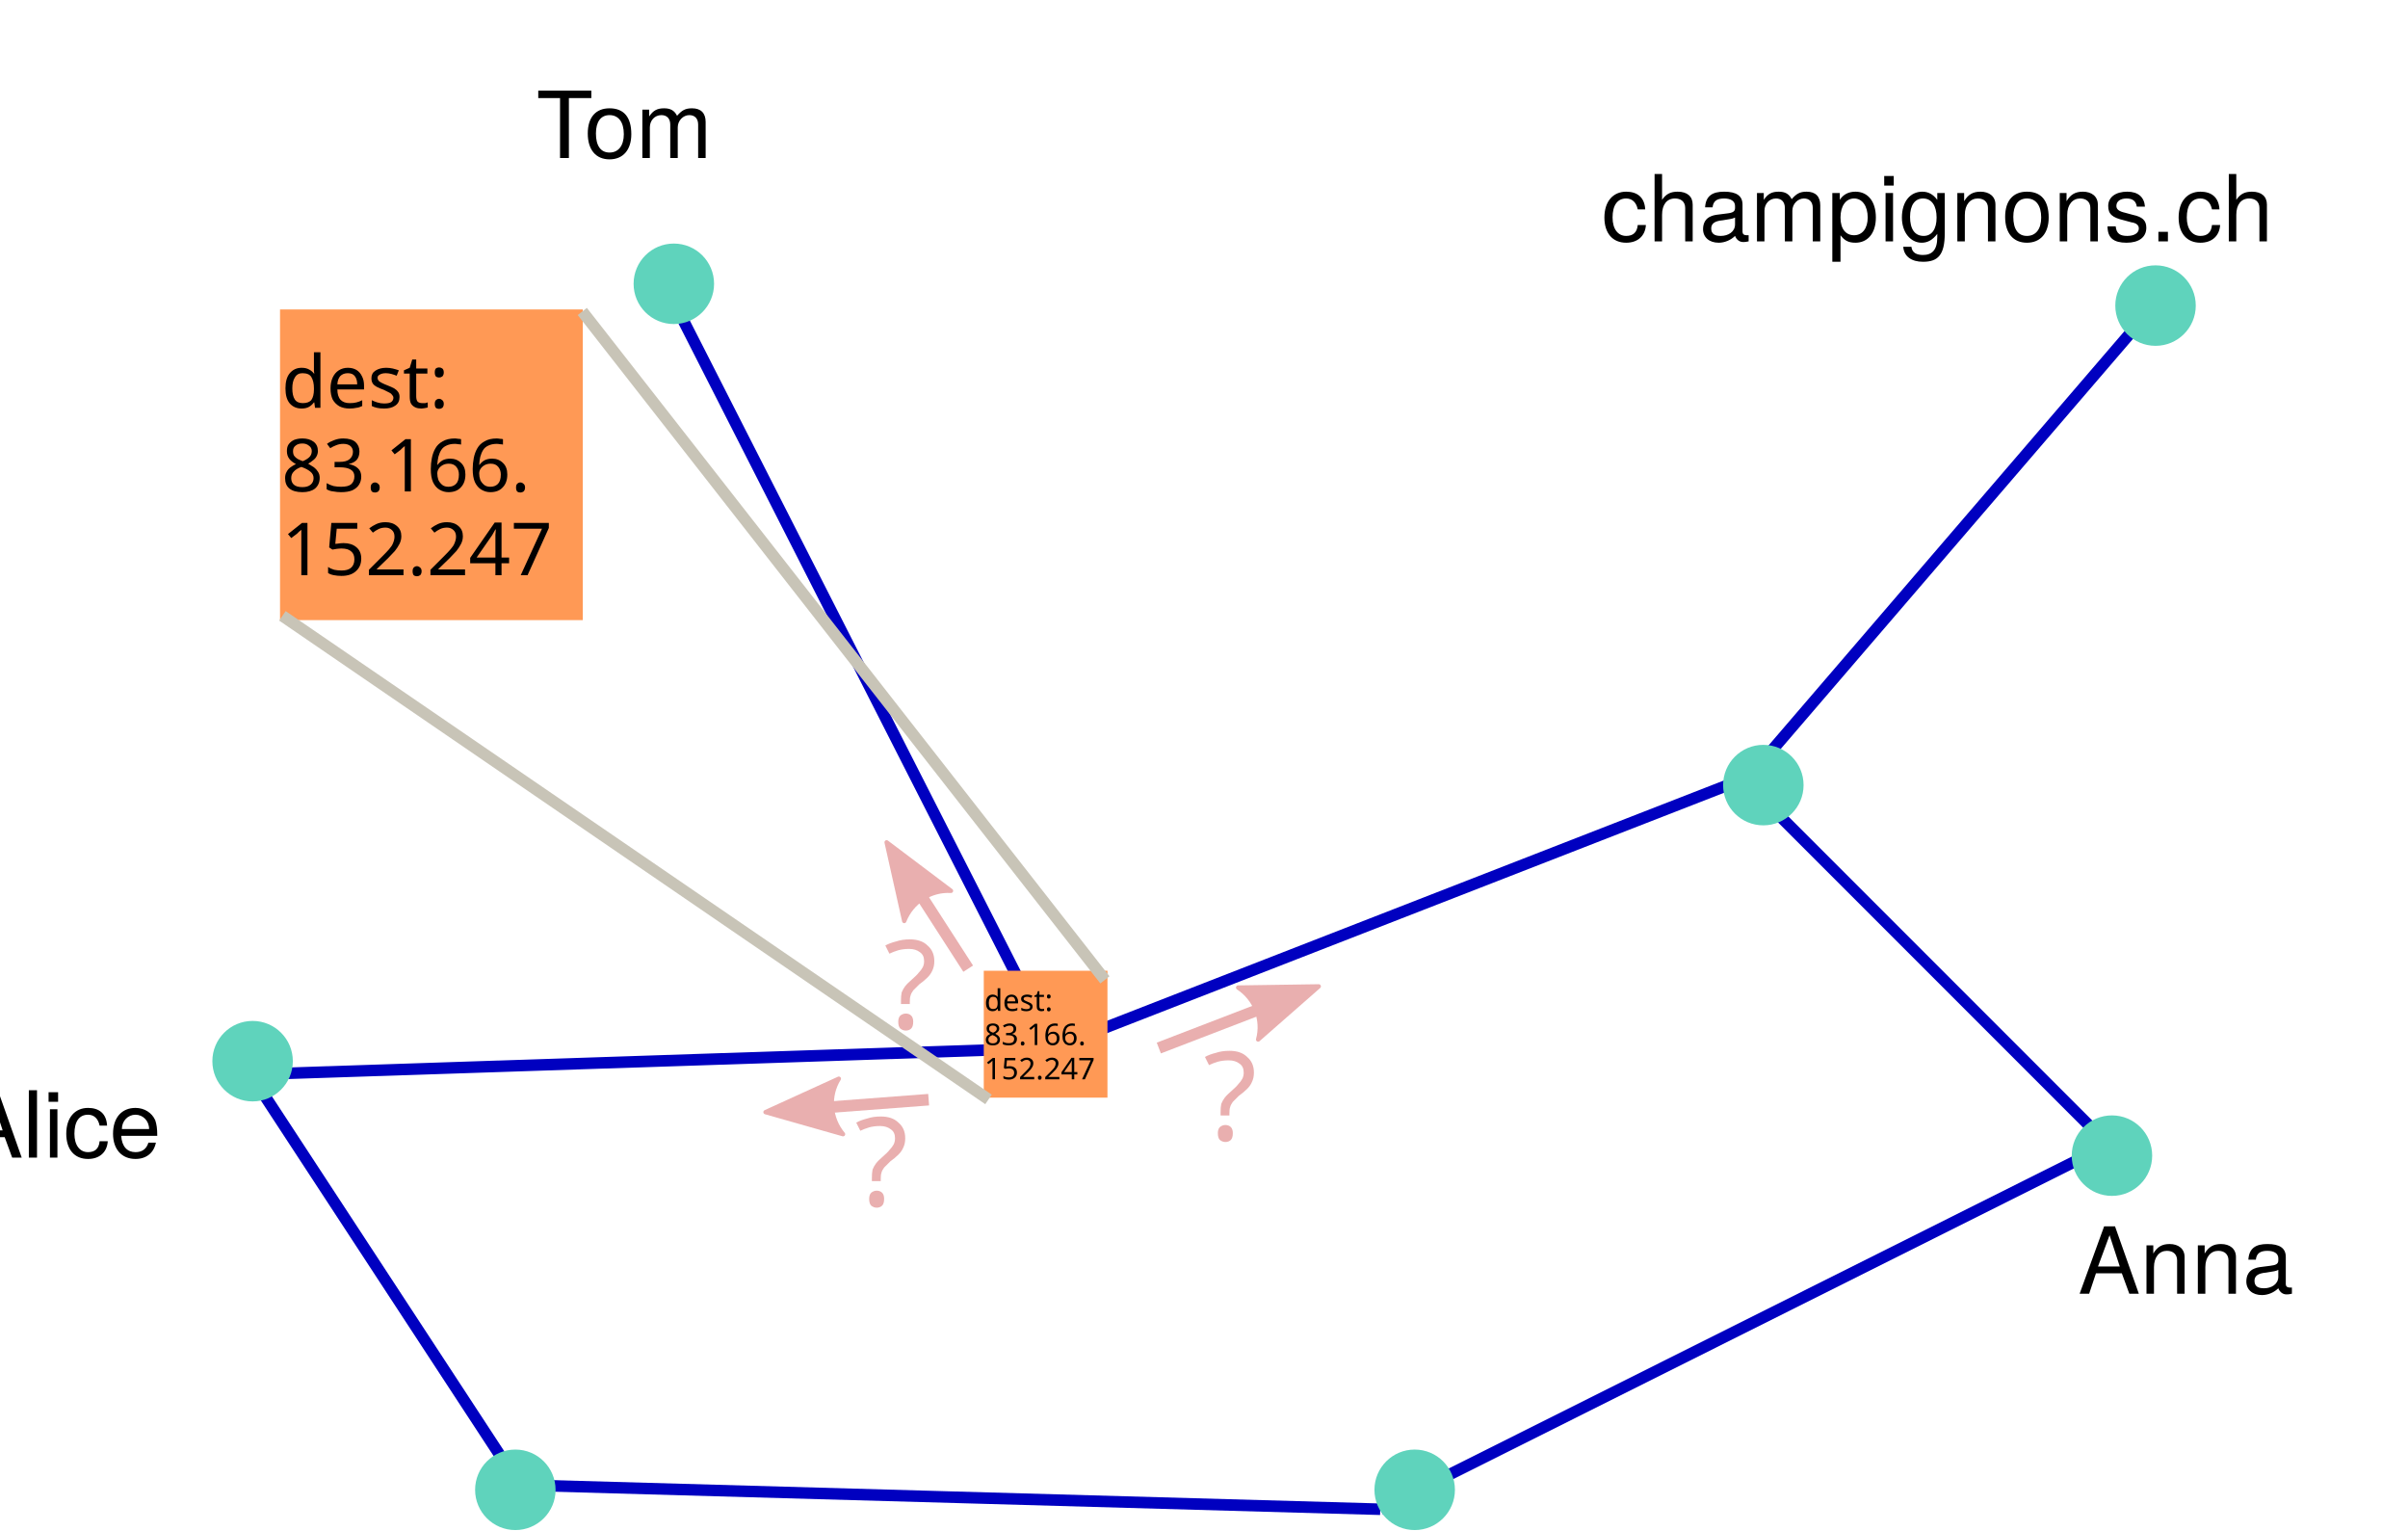
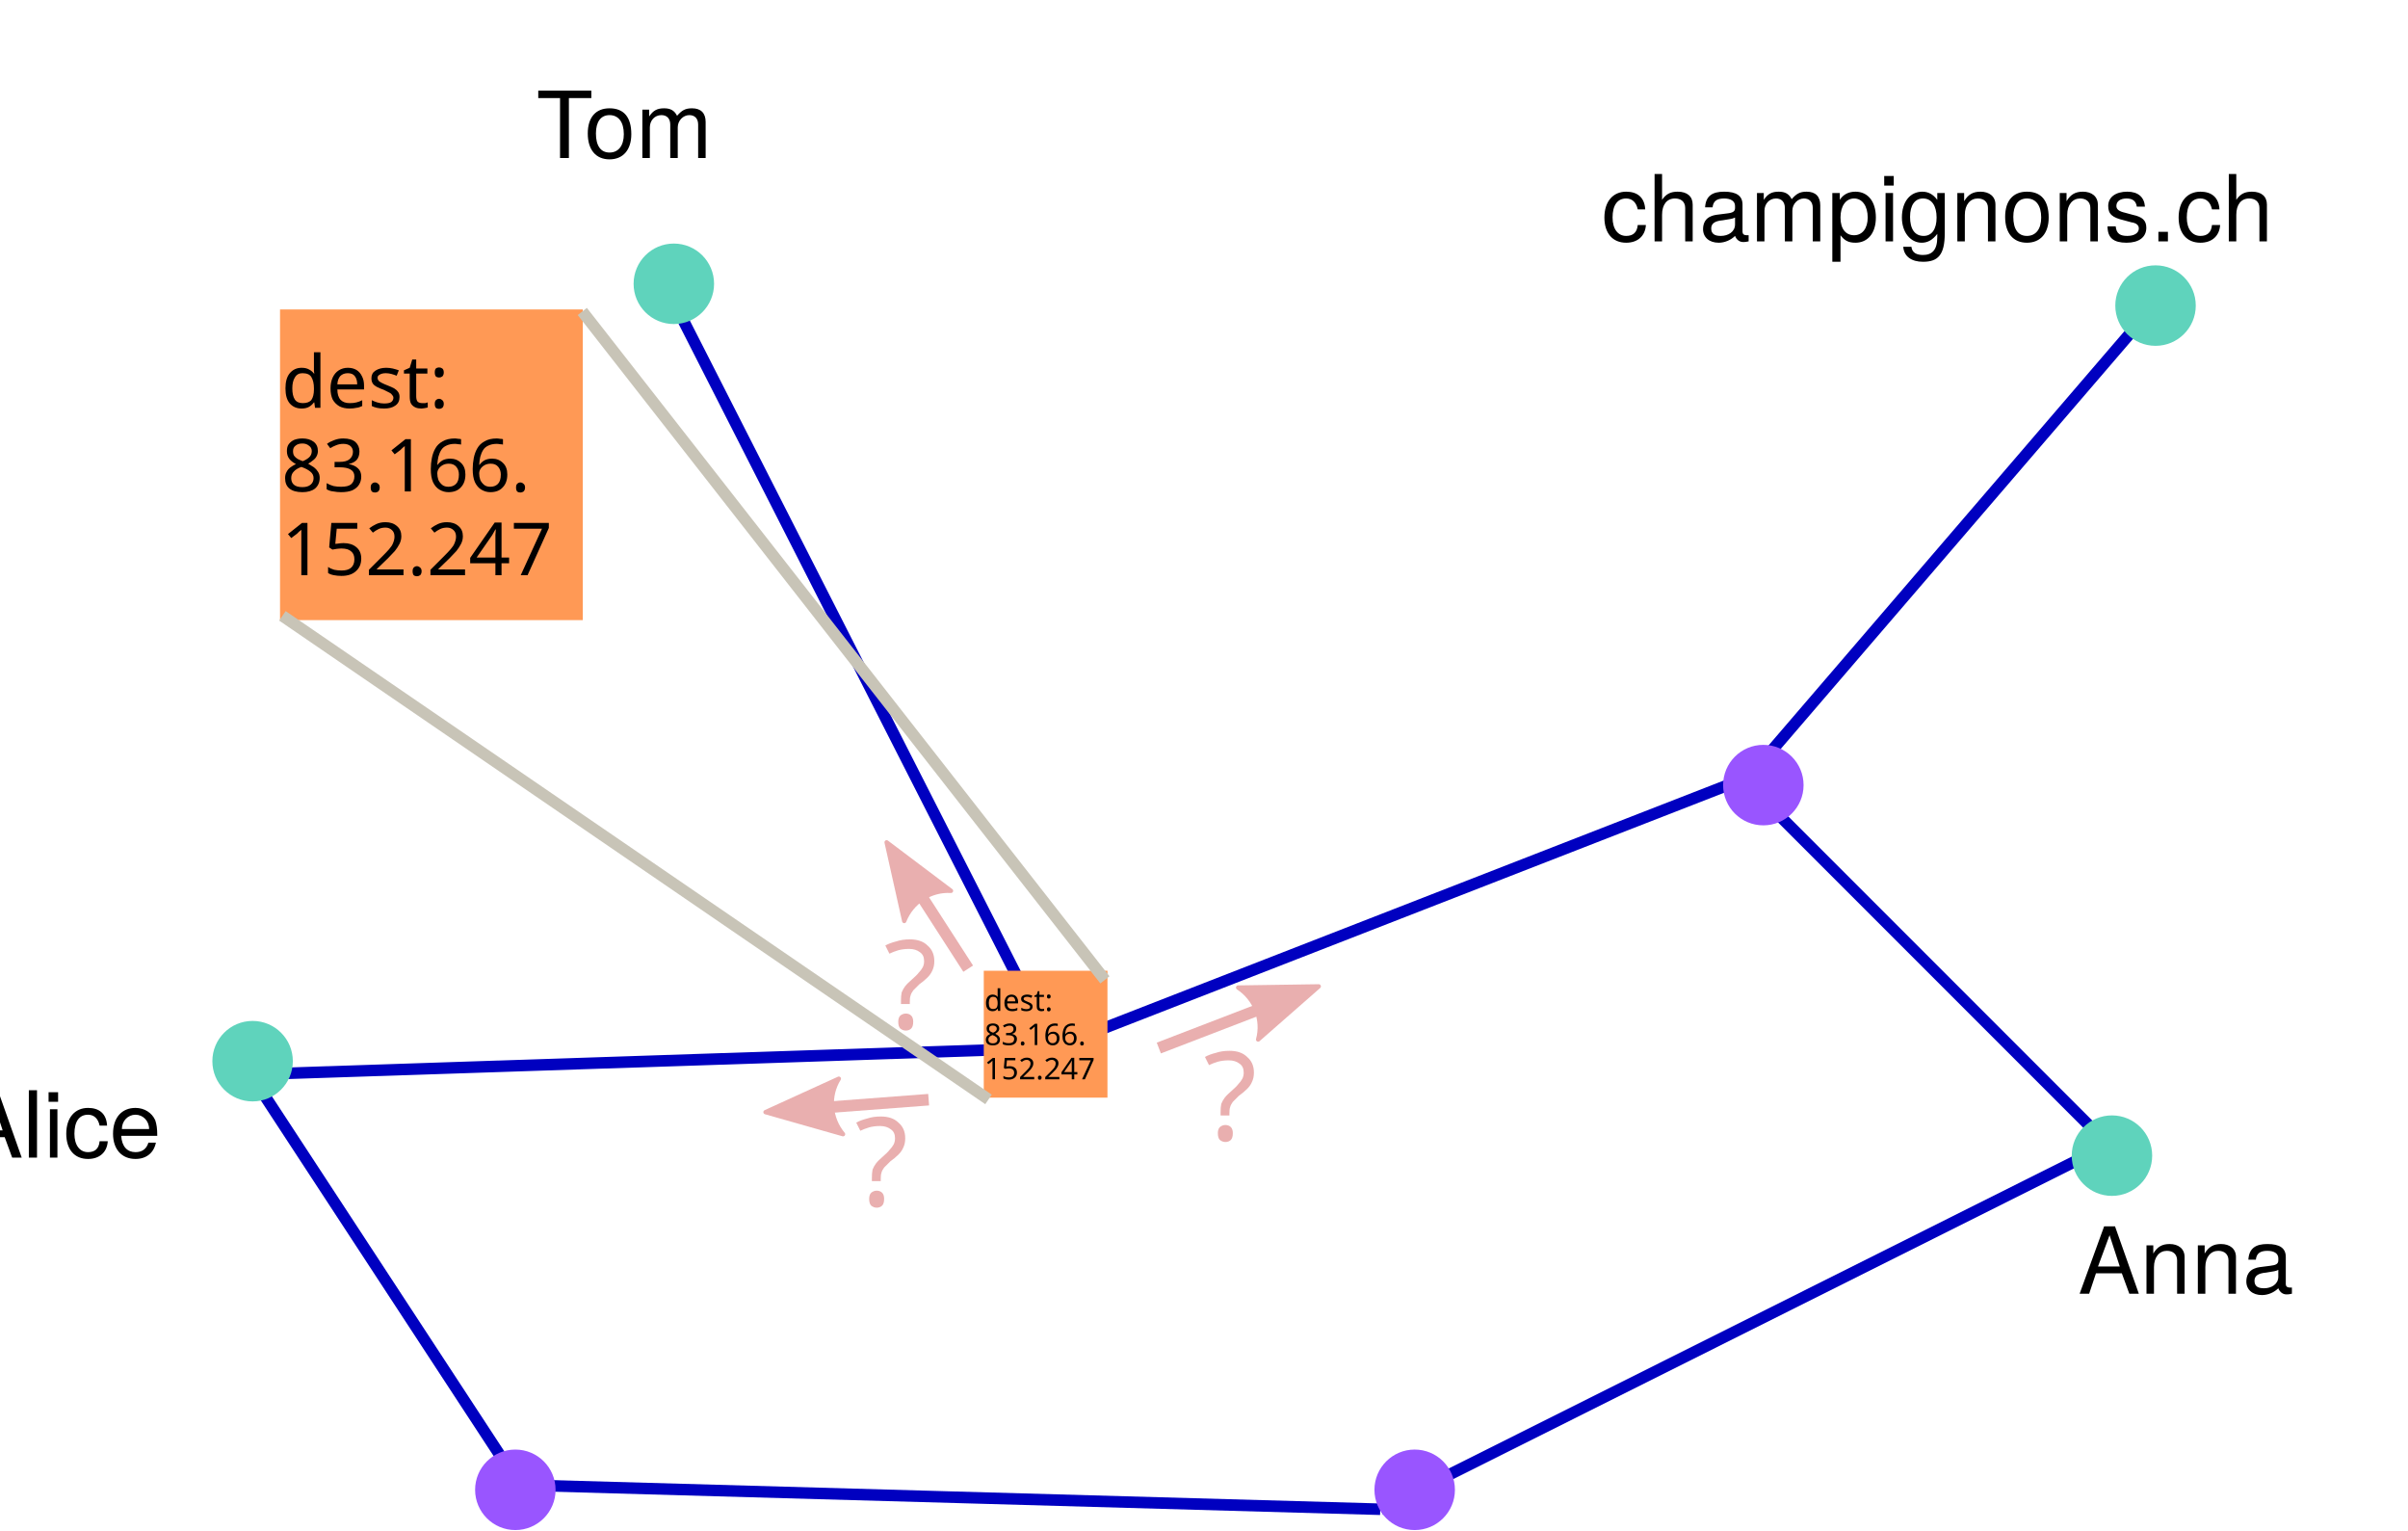
- <svg xmlns="http://www.w3.org/2000/svg" xmlns:ns1="http://www.openswatchbook.org/uri/2009/osb" xmlns:xlink="http://www.w3.org/1999/xlink" width="55.301mm" height="35.128mm" viewBox="0 0 55.301 35.128" version="1.1" id="svg937">
+ <svg xmlns="http://www.w3.org/2000/svg" xmlns:xlink="http://www.w3.org/1999/xlink" width="55.301mm" height="35.128mm" viewBox="0 0 55.301 35.128" version="1.1" id="svg937">
  <defs id="defs934">
-     <linearGradient id="linearGradient2658" ns1:paint="solid">
+     <linearGradient id="linearGradient1199">
+       <stop style="stop-color:#9955ff;stop-opacity:1;" offset="0" id="stop1197" />
+     </linearGradient>
+     <linearGradient id="linearGradient1139">
+       <stop style="stop-color:#5fd3bc;stop-opacity:1;" offset="0" id="stop1137" />
+     </linearGradient>
+     <linearGradient id="linearGradient2658">
      <stop style="stop-color:#000000;stop-opacity:1;" offset="0" id="stop2656" />
    </linearGradient>
-     <linearGradient id="linearGradient2652" ns1:paint="solid">
+     <linearGradient id="linearGradient2652">
      <stop style="stop-color:#e9afaf;stop-opacity:1;" offset="0" id="stop2650" />
    </linearGradient>
-     <linearGradient id="linearGradient1329" ns1:paint="solid">
+     <linearGradient id="linearGradient1329">
      <stop style="stop-color:#000000;stop-opacity:1;" offset="0" id="stop1327" />
    </linearGradient>
    <marker orient="auto" refY="0.0" refX="0.0" id="Arrow2Mend" style="overflow:visible;">
      <path id="path1030" style="fill-rule:evenodd;stroke-width:0.625;stroke-linejoin:round;stroke:#e9afaf;stroke-opacity:1;fill:#e9afaf;fill-opacity:1" d="M 8.719,4.034 L -2.207,0.016 L 8.719,-4.002 C 6.973,-1.63 6.983,1.616 8.719,4.034 z " transform="scale(0.6) rotate(180) translate(0,0)" />
    </marker>
    <marker orient="auto" refY="0.0" refX="0.0" id="Arrow1Send" style="overflow:visible;">
      <path id="path1018" d="M 0.0,0.0 L 5.0,-5.0 L -12.5,0.0 L 5.0,5.0 L 0.0,0.0 z " style="fill-rule:evenodd;stroke:#000000;stroke-width:1pt;stroke-opacity:1;fill:#000000;fill-opacity:1" transform="scale(0.2) rotate(180) translate(6,0)" />
    </marker>
    <linearGradient id="linearGradient9150">
      <stop style="stop-color:#ffe12a;stop-opacity:1;" offset="0" id="stop9148" />
    </linearGradient>
    <linearGradient id="linearGradient9126">
      <stop style="stop-color:#ff9955;stop-opacity:1;" offset="0" id="stop9124" />
    </linearGradient>
    <linearGradient id="linearGradient9120">
      <stop style="stop-color:#ffe12a;stop-opacity:1;" offset="0" id="stop9118" />
    </linearGradient>
    <linearGradient id="linearGradient7658">
      <stop style="stop-color:#ff9955;stop-opacity:1;" offset="0" id="stop7656" />
    </linearGradient>
    <linearGradient id="linearGradient7437">
      <stop style="stop-color:#ffe12a;stop-opacity:1;" offset="0" id="stop7435" />
    </linearGradient>
    <linearGradient id="linearGradient6609">
      <stop style="stop-color:#ff7f2a;stop-opacity:1;" offset="0" id="stop6607" />
    </linearGradient>
    <linearGradient id="linearGradient6603">
      <stop style="stop-color:#ff9955;stop-opacity:1;" offset="0" id="stop6601" />
    </linearGradient>
    <linearGradient id="linearGradient6311">
      <stop style="stop-color:#ff9955;stop-opacity:1;" offset="0" id="stop6309" />
    </linearGradient>
    <linearGradient id="linearGradient6305">
      <stop style="stop-color:#ff9955;stop-opacity:1;" offset="0" id="stop6303" />
    </linearGradient>
    <linearGradient id="linearGradient6299">
      <stop style="stop-color:#ff9955;stop-opacity:1;" offset="0" id="stop6297" />
    </linearGradient>
    <linearGradient id="linearGradient6293">
      <stop style="stop-color:#0000c0;stop-opacity:1;" offset="0" id="stop6291" />
    </linearGradient>
    <linearGradient xlink:href="#linearGradient6293" id="linearGradient6295" x1="58.846" y1="52.765" x2="67.882" y2="52.765" gradientUnits="userSpaceOnUse" />
    <linearGradient xlink:href="#linearGradient6293" id="linearGradient6301" x1="67.716" y1="58.325" x2="83.658" y2="58.325" gradientUnits="userSpaceOnUse" />
    <linearGradient xlink:href="#linearGradient6293" id="linearGradient6307" x1="49.326" y1="61.716" x2="67.768" y2="61.716" gradientUnits="userSpaceOnUse" />
    <linearGradient xlink:href="#linearGradient6293" id="linearGradient6313" x1="83.55" y1="49.957" x2="92.925" y2="49.957" gradientUnits="userSpaceOnUse" />
    <linearGradient xlink:href="#linearGradient6299" id="linearGradient6605" x1="54.792" y1="59.471" x2="55.951" y2="59.471" gradientUnits="userSpaceOnUse" gradientTransform="translate(-3.179956,2.426808)" />
    <linearGradient xlink:href="#linearGradient6299" id="linearGradient6611" x1="54.792" y1="59.471" x2="55.951" y2="59.471" gradientUnits="userSpaceOnUse" gradientTransform="translate(-3.179956,2.426808)" />
    <linearGradient xlink:href="#linearGradient6299" id="linearGradient6752" gradientUnits="userSpaceOnUse" gradientTransform="translate(1.67366,2.317612)" x1="54.792" y1="59.471" x2="55.951" y2="59.471" />
    <linearGradient xlink:href="#linearGradient6299" id="linearGradient6754" gradientUnits="userSpaceOnUse" gradientTransform="translate(1.67366,2.317612)" x1="54.792" y1="59.471" x2="55.951" y2="59.471" />
    <linearGradient xlink:href="#linearGradient6299" id="linearGradient6788" gradientUnits="userSpaceOnUse" gradientTransform="translate(16.23451,0.4765853)" x1="54.792" y1="59.471" x2="55.951" y2="59.471" />
    <linearGradient xlink:href="#linearGradient6299" id="linearGradient6790" gradientUnits="userSpaceOnUse" gradientTransform="translate(16.23451,0.4765853)" x1="54.792" y1="59.471" x2="55.951" y2="59.471" />
    <linearGradient xlink:href="#linearGradient6299" id="linearGradient6806" gradientUnits="userSpaceOnUse" gradientTransform="translate(30.87904,-1.531808)" x1="54.792" y1="59.471" x2="55.951" y2="59.471" />
    <linearGradient xlink:href="#linearGradient6299" id="linearGradient6808" gradientUnits="userSpaceOnUse" gradientTransform="translate(30.87904,-1.531808)" x1="54.792" y1="59.471" x2="55.951" y2="59.471" />
    <linearGradient xlink:href="#linearGradient6299" id="linearGradient6824" gradientUnits="userSpaceOnUse" gradientTransform="translate(23.09652,-2.284955)" x1="54.792" y1="59.471" x2="55.951" y2="59.471" />
    <linearGradient xlink:href="#linearGradient7658" id="linearGradient6826" gradientUnits="userSpaceOnUse" gradientTransform="translate(23.09652,-2.284955)" x1="54.792" y1="59.471" x2="55.951" y2="59.471" />
    <linearGradient xlink:href="#linearGradient6299" id="linearGradient7242" gradientUnits="userSpaceOnUse" gradientTransform="translate(-9.646774,-35.7269)" x1="54.792" y1="59.471" x2="55.951" y2="59.471" />
    <linearGradient xlink:href="#linearGradient6299" id="linearGradient7244" gradientUnits="userSpaceOnUse" gradientTransform="translate(-9.646774,-35.7269)" x1="54.792" y1="59.471" x2="55.951" y2="59.471" />
    <linearGradient xlink:href="#linearGradient6299" id="linearGradient8033" gradientUnits="userSpaceOnUse" gradientTransform="translate(-47.03959,-31.08161)" x1="54.792" y1="59.471" x2="55.951" y2="59.471" />
    <linearGradient xlink:href="#linearGradient6299" id="linearGradient8035" gradientUnits="userSpaceOnUse" gradientTransform="translate(-47.03959,-31.08161)" x1="54.792" y1="59.471" x2="55.951" y2="59.471" />
    <linearGradient xlink:href="#linearGradient6299" id="linearGradient8051" gradientUnits="userSpaceOnUse" gradientTransform="translate(-37.98788,-25.42429)" x1="54.792" y1="59.471" x2="55.951" y2="59.471" />
    <linearGradient xlink:href="#linearGradient6299" id="linearGradient8053" gradientUnits="userSpaceOnUse" gradientTransform="translate(-37.98788,-25.42429)" x1="54.792" y1="59.471" x2="55.951" y2="59.471" />
    <linearGradient xlink:href="#linearGradient6299" id="linearGradient8069" gradientUnits="userSpaceOnUse" gradientTransform="translate(-31.30195,-25.21857)" x1="54.792" y1="59.471" x2="55.951" y2="59.471" />
    <linearGradient xlink:href="#linearGradient6299" id="linearGradient8071" gradientUnits="userSpaceOnUse" gradientTransform="translate(-31.30195,-25.21857)" x1="54.792" y1="59.471" x2="55.951" y2="59.471" />
    <linearGradient xlink:href="#linearGradient6299" id="linearGradient8087" gradientUnits="userSpaceOnUse" gradientTransform="translate(-17.21007,-27.9958)" x1="54.792" y1="59.471" x2="55.951" y2="59.471" />
    <linearGradient xlink:href="#linearGradient6299" id="linearGradient8089" gradientUnits="userSpaceOnUse" gradientTransform="translate(-17.21007,-27.9958)" x1="54.792" y1="59.471" x2="55.951" y2="59.471" />
    <linearGradient xlink:href="#linearGradient6299" id="linearGradient8105" gradientUnits="userSpaceOnUse" gradientTransform="translate(-11.75847,-30.87589)" x1="54.792" y1="59.471" x2="55.951" y2="59.471" />
    <linearGradient xlink:href="#linearGradient6299" id="linearGradient8107" gradientUnits="userSpaceOnUse" gradientTransform="translate(-11.75847,-30.87589)" x1="54.792" y1="59.471" x2="55.951" y2="59.471" />
    <linearGradient xlink:href="#linearGradient6299" id="linearGradient8123" gradientUnits="userSpaceOnUse" gradientTransform="translate(-11.55275,-45.99637)" x1="54.792" y1="59.471" x2="55.951" y2="59.471" />
    <linearGradient xlink:href="#linearGradient6299" id="linearGradient8125" gradientUnits="userSpaceOnUse" gradientTransform="translate(-11.55275,-45.99637)" x1="54.792" y1="59.471" x2="55.951" y2="59.471" />
    <linearGradient xlink:href="#linearGradient6299" id="linearGradient8141" gradientUnits="userSpaceOnUse" gradientTransform="translate(-8.67266,-49.28791)" x1="54.792" y1="59.471" x2="55.951" y2="59.471" />
    <linearGradient xlink:href="#linearGradient6299" id="linearGradient8143" gradientUnits="userSpaceOnUse" gradientTransform="translate(-8.67266,-49.28791)" x1="54.792" y1="59.471" x2="55.951" y2="59.471" />
    <linearGradient xlink:href="#linearGradient9120" id="linearGradient9122" x1="-62.046" y1="-32.943" x2="-30.738" y2="-32.943" gradientUnits="userSpaceOnUse" />
    <linearGradient xlink:href="#linearGradient9150" id="linearGradient9152" x1="-62.046" y1="-32.943" x2="-30.738" y2="-32.943" gradientUnits="userSpaceOnUse" />
    <linearGradient xlink:href="#linearGradient9120" id="linearGradient9753" gradientUnits="userSpaceOnUse" x1="-62.046" y1="-32.943" x2="-30.738" y2="-32.943" />
    <linearGradient xlink:href="#linearGradient9120" id="linearGradient9755" gradientUnits="userSpaceOnUse" x1="-62.046" y1="-32.943" x2="-30.738" y2="-32.943" />
    <linearGradient xlink:href="#linearGradient9150" id="linearGradient9122-0" x1="-62.046" y1="-32.943" x2="-30.738" y2="-32.943" gradientUnits="userSpaceOnUse" />
    <linearGradient xlink:href="#linearGradient9150" id="linearGradient9772" gradientUnits="userSpaceOnUse" x1="-62.046" y1="-32.943" x2="-30.738" y2="-32.943" />
    <linearGradient xlink:href="#linearGradient9150" id="linearGradient9122-7" x1="-62.046" y1="-32.943" x2="-30.738" y2="-32.943" gradientUnits="userSpaceOnUse" />
    <linearGradient xlink:href="#linearGradient9150" id="linearGradient9789" gradientUnits="userSpaceOnUse" x1="-62.046" y1="-32.943" x2="-30.738" y2="-32.943" />
    <linearGradient xlink:href="#linearGradient9150" id="linearGradient9122-5" x1="-62.046" y1="-32.943" x2="-30.738" y2="-32.943" gradientUnits="userSpaceOnUse" />
    <linearGradient xlink:href="#linearGradient9150" id="linearGradient9806" gradientUnits="userSpaceOnUse" x1="-62.046" y1="-32.943" x2="-30.738" y2="-32.943" />
    <linearGradient xlink:href="#linearGradient9126" id="linearGradient6770-8" gradientUnits="userSpaceOnUse" gradientTransform="matrix(7.568915,0,0,4.55884,-326.4966,-153.9572)" x1="54.792" y1="59.471" x2="55.951" y2="59.471" />
    <linearGradient xlink:href="#linearGradient9126" id="linearGradient989" gradientUnits="userSpaceOnUse" gradientTransform="matrix(7.568915,0,0,4.55884,-326.4966,-153.9572)" x1="54.792" y1="59.471" x2="55.951" y2="59.471" />
    <linearGradient xlink:href="#linearGradient9126" id="linearGradient991" gradientUnits="userSpaceOnUse" gradientTransform="matrix(7.568915,0,0,4.55884,-326.4966,-153.9572)" x1="54.792" y1="59.471" x2="55.951" y2="59.471" />
    <marker orient="auto" refY="0" refX="0" id="Arrow2Mend-3" style="overflow:visible">
      <path id="path1030-8" style="fill:#e9afaf;fill-opacity:1;fill-rule:evenodd;stroke:#e9afaf;stroke-width:0.625;stroke-linejoin:round;stroke-opacity:1" d="M 8.719,4.034 -2.207,0.016 8.719,-4.002 c -1.745,2.372 -1.735,5.617 -6e-7,8.035 z" transform="scale(-0.6)" />
    </marker>
    <marker orient="auto" refY="0" refX="0" id="Arrow2Mend-39" style="overflow:visible">
      <path id="path1030-0" style="fill:#e9afaf;fill-opacity:1;fill-rule:evenodd;stroke:#e9afaf;stroke-width:0.625;stroke-linejoin:round;stroke-opacity:1" d="M 8.719,4.034 -2.207,0.016 8.719,-4.002 c -1.745,2.372 -1.735,5.617 -6e-7,8.035 z" transform="scale(-0.6)" />
    </marker>
    <linearGradient xlink:href="#linearGradient2652" id="linearGradient2654" x1="33.095" y1="11.947" x2="34.194" y2="11.947" gradientUnits="userSpaceOnUse" />
    <linearGradient xlink:href="#linearGradient2652" id="linearGradient2664" gradientUnits="userSpaceOnUse" x1="32.963" y1="11.947" x2="34.326" y2="11.947" gradientTransform="translate(-5.250486,13.17769)" />
    <marker orient="auto" refY="0" refX="0" id="Arrow2Mend-38" style="overflow:visible">
      <path id="path1030-5" style="fill:#e9afaf;fill-opacity:1;fill-rule:evenodd;stroke:#e9afaf;stroke-width:0.625;stroke-linejoin:round;stroke-opacity:1" d="M 8.719,4.034 -2.207,0.016 8.719,-4.002 c -1.745,2.372 -1.735,5.617 -6e-7,8.035 z" transform="scale(-0.6)" />
    </marker>
    <linearGradient xlink:href="#linearGradient2652" id="linearGradient2776" gradientUnits="userSpaceOnUse" gradientTransform="translate(-13.26023,14.68828)" x1="32.963" y1="11.947" x2="34.326" y2="11.947" />
    <linearGradient xlink:href="#linearGradient2652" id="linearGradient2803" gradientUnits="userSpaceOnUse" gradientTransform="translate(-12.59105,10.62173)" x1="32.963" y1="11.947" x2="34.326" y2="11.947" />
+     <linearGradient xlink:href="#linearGradient1199" id="linearGradient1201" x1="54.482" y1="71.557" x2="56.331" y2="71.557" gradientUnits="userSpaceOnUse" />
  </defs>
  <g id="layer2" transform="translate(-43.57198,-37.35325)">
    <path style="fill:none;stroke:#0000c0;stroke-width:0.265px;stroke-linecap:butt;stroke-linejoin:miter;stroke-opacity:1" d="M 75.27,72.003 55.502,71.446" id="path15449" />
    <path style="fill:#ff7f2a;stroke:url(#linearGradient6307);stroke-width:0.265px;stroke-linecap:butt;stroke-linejoin:miter;stroke-opacity:1" d="M 67.764,61.411 49.33,62.022" id="path15449-2" />
    <path style="fill:none;stroke:#0000c0;stroke-width:0.265px;stroke-linecap:butt;stroke-linejoin:miter;stroke-opacity:1" d="m 49.33,62.022 6.172,9.424" id="path15449-2-8" />
    <path style="fill:#ff7f2a;stroke:url(#linearGradient6301);stroke-width:0.265px;stroke-linecap:butt;stroke-linejoin:miter;stroke-opacity:1" d="M 83.61,55.239 67.764,61.411" id="path15449-6" />
    <path style="fill:#ff7f2a;stroke:url(#linearGradient6313);stroke-width:0.265px;stroke-linecap:butt;stroke-linejoin:miter;stroke-opacity:1" d="M 83.651,55.294 92.825,44.619" id="path15449-6-4" />
    <path style="fill:none;stroke:#0000c0;stroke-width:0.265px;stroke-linecap:butt;stroke-linejoin:miter;stroke-opacity:1" d="m 83.651,55.294 8.34,8.34" id="path15449-6-1" />
    <path style="fill:none;stroke:#0000c0;stroke-width:0.265px;stroke-linecap:butt;stroke-linejoin:miter;stroke-opacity:1" d="m 91.991,63.634 -16.721,8.368" id="path15449-6-3" />
    <path style="fill:none;stroke:url(#linearGradient6295);stroke-width:0.265px;stroke-linecap:butt;stroke-linejoin:miter;stroke-opacity:1" d="m 58.964,44.119 8.8,17.292" id="path15449-6-7" />
    <text xml:space="preserve" style="font-size:2.117px;line-height:1.25;font-family:'Helvetica Neue';-inkscape-font-specification:'Helvetica Neue';text-align:center;text-anchor:middle;stroke-width:0.265" x="59.381" y="40.981" id="text9411">
      <tspan id="tspan9409" style="stroke-width:0.265" x="59.381" y="40.981">Tom</tspan>
    </text>
    <text xml:space="preserve" style="font-size:2.117px;line-height:1.25;font-family:'Helvetica Neue';-inkscape-font-specification:'Helvetica Neue';text-align:center;text-anchor:middle;stroke-width:0.265" x="89.538" y="42.894" id="text13607">
      <tspan id="tspan13605" style="stroke-width:0.265" x="89.538" y="42.894">champignons.ch</tspan>
    </text>
    <text xml:space="preserve" style="font-size:2.117px;line-height:1.25;font-family:'Helvetica Neue';-inkscape-font-specification:'Helvetica Neue';text-align:center;text-anchor:middle;stroke-width:0.265" x="46.445" y="63.931" id="text17659">
      <tspan id="tspan17657" style="stroke-width:0.265" x="46.445" y="63.931">Alice</tspan>
    </text>
    <text xml:space="preserve" style="font-size:2.117px;line-height:1.25;font-family:'Helvetica Neue';-inkscape-font-specification:'Helvetica Neue';text-align:center;text-anchor:middle;stroke-width:0.265" x="95.243" y="67.054" id="text24549">
      <tspan id="tspan24547" style="stroke-width:0.265" x="95.243" y="67.054">Anna</tspan>
    </text>
  </g>
  <g id="layer3" style="display:none;opacity:1">
    <rect style="opacity:1;fill:url(#linearGradient6611);fill-opacity:1;stroke:url(#linearGradient6605);stroke-width:1.043" id="rect6340" width="0.116" height="0.233" x="52.133" y="61.782" transform="translate(-43.57198,-37.35325)" />
    <rect style="fill:url(#linearGradient6752);fill-opacity:1;stroke:url(#linearGradient6754);stroke-width:1.043" id="rect6340-3" width="0.116" height="0.233" x="56.987" y="61.672" transform="translate(-43.57198,-37.35325)" />
    <rect style="display:inline;fill:url(#linearGradient8033);fill-opacity:1;stroke:url(#linearGradient8035);stroke-width:1.043" id="rect6340-3-8" width="0.116" height="0.233" x="8.274" y="28.273" />
    <rect style="display:inline;fill:url(#linearGradient8051);fill-opacity:1;stroke:url(#linearGradient8053);stroke-width:1.043" id="rect6340-3-7" width="0.116" height="0.233" x="17.325" y="33.93" />
    <rect style="display:inline;fill:url(#linearGradient8069);fill-opacity:1;stroke:url(#linearGradient8071);stroke-width:1.043" id="rect6340-3-4" width="0.116" height="0.233" x="24.011" y="34.136" />
    <rect style="display:inline;fill:url(#linearGradient8087);fill-opacity:1;stroke:url(#linearGradient8089);stroke-width:1.043" id="rect6340-3-1" width="0.116" height="0.233" x="38.103" y="31.359" />
    <rect style="display:inline;fill:url(#linearGradient8105);fill-opacity:1;stroke:url(#linearGradient8107);stroke-width:1.043" id="rect6340-3-5" width="0.116" height="0.233" x="43.555" y="28.479" />
    <rect style="display:inline;fill:url(#linearGradient8123);fill-opacity:1;stroke:url(#linearGradient8125);stroke-width:1.043" id="rect6340-3-82" width="0.116" height="0.233" x="43.76" y="13.358" />
    <rect style="display:inline;fill:url(#linearGradient8141);fill-opacity:1;stroke:url(#linearGradient8143);stroke-width:1.043" id="rect6340-3-820" width="0.116" height="0.233" x="46.64" y="10.067" />
    <rect style="fill:url(#linearGradient6788);fill-opacity:1;stroke:url(#linearGradient6790);stroke-width:1.043" id="rect6340-1" width="0.116" height="0.233" x="71.548" y="59.831" transform="translate(-43.57198,-37.35325)" />
    <rect style="display:inline;fill:url(#linearGradient7242);fill-opacity:1;stroke:url(#linearGradient7244);stroke-width:1.043" id="rect6340-1-6" width="0.116" height="0.233" x="45.666" y="23.628" />
    <rect style="fill:url(#linearGradient6806);fill-opacity:1;stroke:url(#linearGradient6808);stroke-width:1.043" id="rect6340-2" width="0.116" height="0.233" x="86.192" y="57.823" transform="translate(-43.57198,-37.35325)" />
    <rect style="fill:url(#linearGradient6824);fill-opacity:1;stroke:url(#linearGradient6826);stroke-width:1.043" id="rect6340-6" width="0.116" height="0.233" x="78.41" y="57.07" transform="translate(-43.57198,-37.35325)" />
    <path style="fill:url(#linearGradient9122);fill-opacity:1;stroke:url(#linearGradient9152);stroke-width:11.339;stroke-opacity:1" id="path8956" d="m -39.654,-25.27 -11.868,-1.701 7.407,-9.427 z" transform="matrix(0.06536556,0,0,0.07093086,23.10747,18.46129)" />
    <path style="display:inline;opacity:1;fill:url(#linearGradient9772);fill-opacity:1;stroke:url(#linearGradient9122-0);stroke-width:11.339;stroke-opacity:1" id="path8956-5" transform="matrix(0.06536556,0,0,0.07093086,34.09629,23.3202)" d="m -39.654,-25.27 -11.868,-1.701 7.407,-9.427 z" />
    <path style="display:inline;opacity:1;fill:url(#linearGradient9789);fill-opacity:1;stroke:url(#linearGradient9122-7);stroke-width:11.339;stroke-opacity:1" id="path8956-56" transform="matrix(0.06536556,0,0,0.07093086,46.95384,24.14308)" d="m -39.654,-25.27 -11.868,-1.701 7.407,-9.427 z" />
    <path style="display:inline;opacity:1;fill:url(#linearGradient9753);fill-opacity:1;stroke:url(#linearGradient9755);stroke-width:11.339;stroke-opacity:1" id="path8956-0" transform="matrix(0.06536556,0,0,0.07093086,19.79869,12.00555)" d="m -39.654,-25.27 -11.868,-1.701 7.407,-9.427 z" />
    <path style="display:inline;opacity:1;fill:url(#linearGradient9806);fill-opacity:1;stroke:url(#linearGradient9122-5);stroke-width:11.339;stroke-opacity:1" id="path8956-8" transform="matrix(0.06536556,0,0,0.07093086,40.78221,21.05727)" d="m -39.654,-25.27 -11.868,-1.701 7.407,-9.427 z" />
  </g>
  <g id="layer1" transform="translate(-43.57198,-37.35325)">
    <circle style="fill:#5fd3bc;stroke:none;stroke-width:3" id="path4700-549" cx="49.373" cy="61.716" r="0.924" />
-     <circle style="fill:#5fd3bc;stroke:none;stroke-width:3" id="path4700-549-3" cx="55.407" cy="71.557" r="0.924" />
+     <circle style="fill:url(#linearGradient1201);stroke:none;stroke-width:3;fill-opacity:1" id="path4700-549-3" cx="55.407" cy="71.557" r="0.924" />
    <circle style="fill:#5fd3bc;stroke:none;stroke-width:3" id="path4700-549-8" cx="68.055" cy="61.383" r="0.924" />
-     <circle style="fill:#5fd3bc;stroke:none;stroke-width:3" id="path4700-549-0" cx="76.061" cy="71.557" r="0.924" />
-     <circle style="fill:#5fd3bc;stroke:none;stroke-width:3" id="path4700-549-2" cx="84.068" cy="55.378" r="0.924" />
+     <circle style="fill:#9955ff;stroke:none;stroke-width:3" id="path4700-549-0" cx="76.061" cy="71.557" r="0.924" />
+     <circle style="fill:#9955ff;stroke:none;stroke-width:3;fill-opacity:1" id="path4700-549-2" cx="84.068" cy="55.378" r="0.924" />
    <circle style="fill:#5fd3bc;stroke:none;stroke-width:3" id="path4700-549-4" cx="93.075" cy="44.369" r="0.924" />
    <circle style="fill:#5fd3bc;stroke:none;stroke-width:3" id="path4700-549-83" cx="59.047" cy="43.869" r="0.924" />
    <circle style="fill:#5fd3bc;stroke:none;stroke-width:3" id="path4700-549-83-9" cx="92.074" cy="63.885" r="0.924" />
    <text xml:space="preserve" style="font-style:normal;font-weight:normal;font-size:6.35px;line-height:125%;font-family:sans-serif;letter-spacing:0px;word-spacing:0px;fill:#000000;fill-opacity:1;stroke:none;stroke-width:0.265px;stroke-linecap:butt;stroke-linejoin:miter;stroke-opacity:1" x="53.744" y="53.047" id="text926">
      <tspan id="tspan924" x="53.744" y="58.666" style="stroke-width:0.265px" />
    </text>
  </g>
  <g id="layer4">
    <g id="g975" transform="matrix(0.5297442,0,0,0.5297442,6.574476,3.340854)">
      <rect y="50.196" x="49.039" height="1.988" width="1.65" id="rect6340-9-9" style="display:inline;opacity:1;fill:url(#linearGradient6770-8);fill-opacity:1;stroke:url(#linearGradient6770-8);stroke-width:11.476" transform="translate(-43.57198,-37.35325)" />
      <text id="text930" y="11.368" x="-0.206" style="font-style:normal;font-weight:normal;font-size:6.35px;line-height:57.1%;font-family:sans-serif;letter-spacing:0px;word-spacing:0px;fill:#000000;fill-opacity:1;stroke:none;stroke-width:0.265px;stroke-linecap:butt;stroke-linejoin:miter;stroke-opacity:1" xml:space="preserve">
        <tspan style="font-style:normal;font-variant:normal;font-weight:normal;font-stretch:normal;font-size:3.175px;line-height:57.1%;font-family:sans-serif;-inkscape-font-specification:'sans-serif, Normal';font-variant-ligatures:normal;font-variant-caps:normal;font-variant-numeric:normal;font-feature-settings:normal;text-align:start;writing-mode:lr-tb;text-anchor:start;stroke-width:0.265px" y="11.368" x="-0.206" id="tspan928">dest:</tspan>
        <tspan id="tspan968" style="font-style:normal;font-variant:normal;font-weight:normal;font-stretch:normal;font-size:3.175px;line-height:57.1%;font-family:sans-serif;-inkscape-font-specification:'sans-serif, Normal';font-variant-ligatures:normal;font-variant-caps:normal;font-variant-numeric:normal;font-feature-settings:normal;text-align:start;writing-mode:lr-tb;text-anchor:start;stroke-width:0.265px" y="14.993" x="-0.206">83.166.</tspan>
        <tspan id="tspan966" style="font-style:normal;font-variant:normal;font-weight:normal;font-stretch:normal;font-size:3.175px;line-height:57.1%;font-family:sans-serif;-inkscape-font-specification:'sans-serif, Normal';font-variant-ligatures:normal;font-variant-caps:normal;font-variant-numeric:normal;font-feature-settings:normal;text-align:start;writing-mode:lr-tb;text-anchor:start;stroke-width:0.265px" y="18.619" x="-0.206">152.247</tspan>
      </text>
    </g>
    <g id="g987" transform="matrix(0.2163775,0,0,0.2163775,22.65171,20.74951)">
      <rect transform="translate(-43.57198,-37.35325)" style="display:inline;opacity:1;fill:url(#linearGradient989);fill-opacity:1;stroke:url(#linearGradient991);stroke-width:11.476" id="rect977" width="1.65" height="1.988" x="49.039" y="50.196" />
      <text xml:space="preserve" style="font-style:normal;font-weight:normal;font-size:6.35px;line-height:57.1%;font-family:sans-serif;letter-spacing:0px;word-spacing:0px;fill:#000000;fill-opacity:1;stroke:none;stroke-width:0.265px;stroke-linecap:butt;stroke-linejoin:miter;stroke-opacity:1" x="-0.206" y="11.368" id="text985">
        <tspan id="tspan979" x="-0.206" y="11.368" style="font-style:normal;font-variant:normal;font-weight:normal;font-stretch:normal;font-size:3.175px;line-height:57.1%;font-family:sans-serif;-inkscape-font-specification:'sans-serif, Normal';font-variant-ligatures:normal;font-variant-caps:normal;font-variant-numeric:normal;font-feature-settings:normal;text-align:start;writing-mode:lr-tb;text-anchor:start;stroke-width:0.265px">dest:</tspan>
        <tspan x="-0.206" y="14.993" style="font-style:normal;font-variant:normal;font-weight:normal;font-stretch:normal;font-size:3.175px;line-height:57.1%;font-family:sans-serif;-inkscape-font-specification:'sans-serif, Normal';font-variant-ligatures:normal;font-variant-caps:normal;font-variant-numeric:normal;font-feature-settings:normal;text-align:start;writing-mode:lr-tb;text-anchor:start;stroke-width:0.265px" id="tspan981">83.166.</tspan>
        <tspan x="-0.206" y="18.619" style="font-style:normal;font-variant:normal;font-weight:normal;font-stretch:normal;font-size:3.175px;line-height:57.1%;font-family:sans-serif;-inkscape-font-specification:'sans-serif, Normal';font-variant-ligatures:normal;font-variant-caps:normal;font-variant-numeric:normal;font-feature-settings:normal;text-align:start;writing-mode:lr-tb;text-anchor:start;stroke-width:0.265px" id="tspan983">152.247</tspan>
      </text>
    </g>
    <path style="fill:#e3e2db;fill-rule:evenodd;stroke:#c8c4b7;stroke-width:0.267px;stroke-linecap:butt;stroke-linejoin:miter;stroke-opacity:1" d="M 25.375,22.496 13.373,7.151" id="path995" />
    <path style="fill:#e3e2db;fill-rule:evenodd;stroke:#c8c4b7;stroke-width:0.265px;stroke-linecap:butt;stroke-linejoin:miter;stroke-opacity:1" d="M 22.702,25.241 6.486,14.139" id="path997" />
    <path style="fill:#e9afaf;fill-rule:evenodd;stroke:#e9afaf;stroke-width:0.265;stroke-linecap:butt;stroke-linejoin:miter;stroke-miterlimit:4;stroke-dasharray:none;stroke-opacity:1;marker-end:url(#Arrow2Mend)" d="m 26.613,24.061 3.346,-1.287" id="path1001" />
    <path style="fill:#e9afaf;fill-rule:evenodd;stroke:#e9afaf;stroke-width:0.265;stroke-linecap:butt;stroke-linejoin:miter;stroke-miterlimit:4;stroke-dasharray:none;stroke-opacity:1;marker-end:url(#Arrow2Mend-3)" d="M 22.235,22.239 20.554,19.632" id="path1001-5" />
    <path style="fill:#e9afaf;fill-rule:evenodd;stroke:#e9afaf;stroke-width:0.265;stroke-linecap:butt;stroke-linejoin:miter;stroke-miterlimit:4;stroke-dasharray:none;stroke-opacity:1;marker-end:url(#Arrow2Mend-39)" d="m 21.327,25.247 -3.397,0.257" id="path1001-8" />
    <text xml:space="preserve" style="font-style:normal;font-weight:normal;font-size:6.35px;line-height:125%;font-family:sans-serif;letter-spacing:0px;word-spacing:0px;fill:url(#linearGradient2664);fill-opacity:1;stroke:none;stroke-width:0.265;stroke-linecap:butt;stroke-linejoin:miter;stroke-miterlimit:4;stroke-dasharray:none;stroke-opacity:1" x="27.642" y="26.172" id="text2648">
      <tspan id="tspan2646" x="27.642" y="26.172" style="font-style:normal;font-variant:normal;font-weight:normal;font-stretch:normal;font-size:2.822px;font-family:sans-serif;-inkscape-font-specification:'sans-serif, Normal';font-variant-ligatures:normal;font-variant-caps:normal;font-variant-numeric:normal;font-feature-settings:normal;text-align:start;writing-mode:lr-tb;text-anchor:start;fill:url(#linearGradient2664);fill-opacity:1;stroke:none;stroke-width:0.265;stroke-miterlimit:4;stroke-dasharray:none">?</tspan>
    </text>
    <text xml:space="preserve" style="font-style:normal;font-weight:normal;font-size:6.35px;line-height:125%;font-family:sans-serif;letter-spacing:0px;word-spacing:0px;fill:url(#linearGradient2776);fill-opacity:1;stroke:none;stroke-width:0.265;stroke-linecap:butt;stroke-linejoin:miter;stroke-miterlimit:4;stroke-dasharray:none;stroke-opacity:1" x="19.633" y="27.682" id="text2648-1">
      <tspan id="tspan2646-5" x="19.633" y="27.682" style="font-style:normal;font-variant:normal;font-weight:normal;font-stretch:normal;font-size:2.822px;font-family:sans-serif;-inkscape-font-specification:'sans-serif, Normal';font-variant-ligatures:normal;font-variant-caps:normal;font-variant-numeric:normal;font-feature-settings:normal;text-align:start;writing-mode:lr-tb;text-anchor:start;fill:url(#linearGradient2776);fill-opacity:1;stroke:none;stroke-width:0.265;stroke-miterlimit:4;stroke-dasharray:none">?</tspan>
    </text>
    <text xml:space="preserve" style="font-style:normal;font-weight:normal;font-size:6.35px;line-height:125%;font-family:sans-serif;letter-spacing:0px;word-spacing:0px;fill:url(#linearGradient2803);fill-opacity:1;stroke:none;stroke-width:0.265;stroke-linecap:butt;stroke-linejoin:miter;stroke-miterlimit:4;stroke-dasharray:none;stroke-opacity:1" x="20.302" y="23.616" id="text2648-8">
      <tspan id="tspan2646-4" x="20.302" y="23.616" style="font-style:normal;font-variant:normal;font-weight:normal;font-stretch:normal;font-size:2.822px;font-family:sans-serif;-inkscape-font-specification:'sans-serif, Normal';font-variant-ligatures:normal;font-variant-caps:normal;font-variant-numeric:normal;font-feature-settings:normal;text-align:start;writing-mode:lr-tb;text-anchor:start;fill:url(#linearGradient2803);fill-opacity:1;stroke:none;stroke-width:0.265;stroke-miterlimit:4;stroke-dasharray:none">?</tspan>
    </text>
  </g>
</svg>
